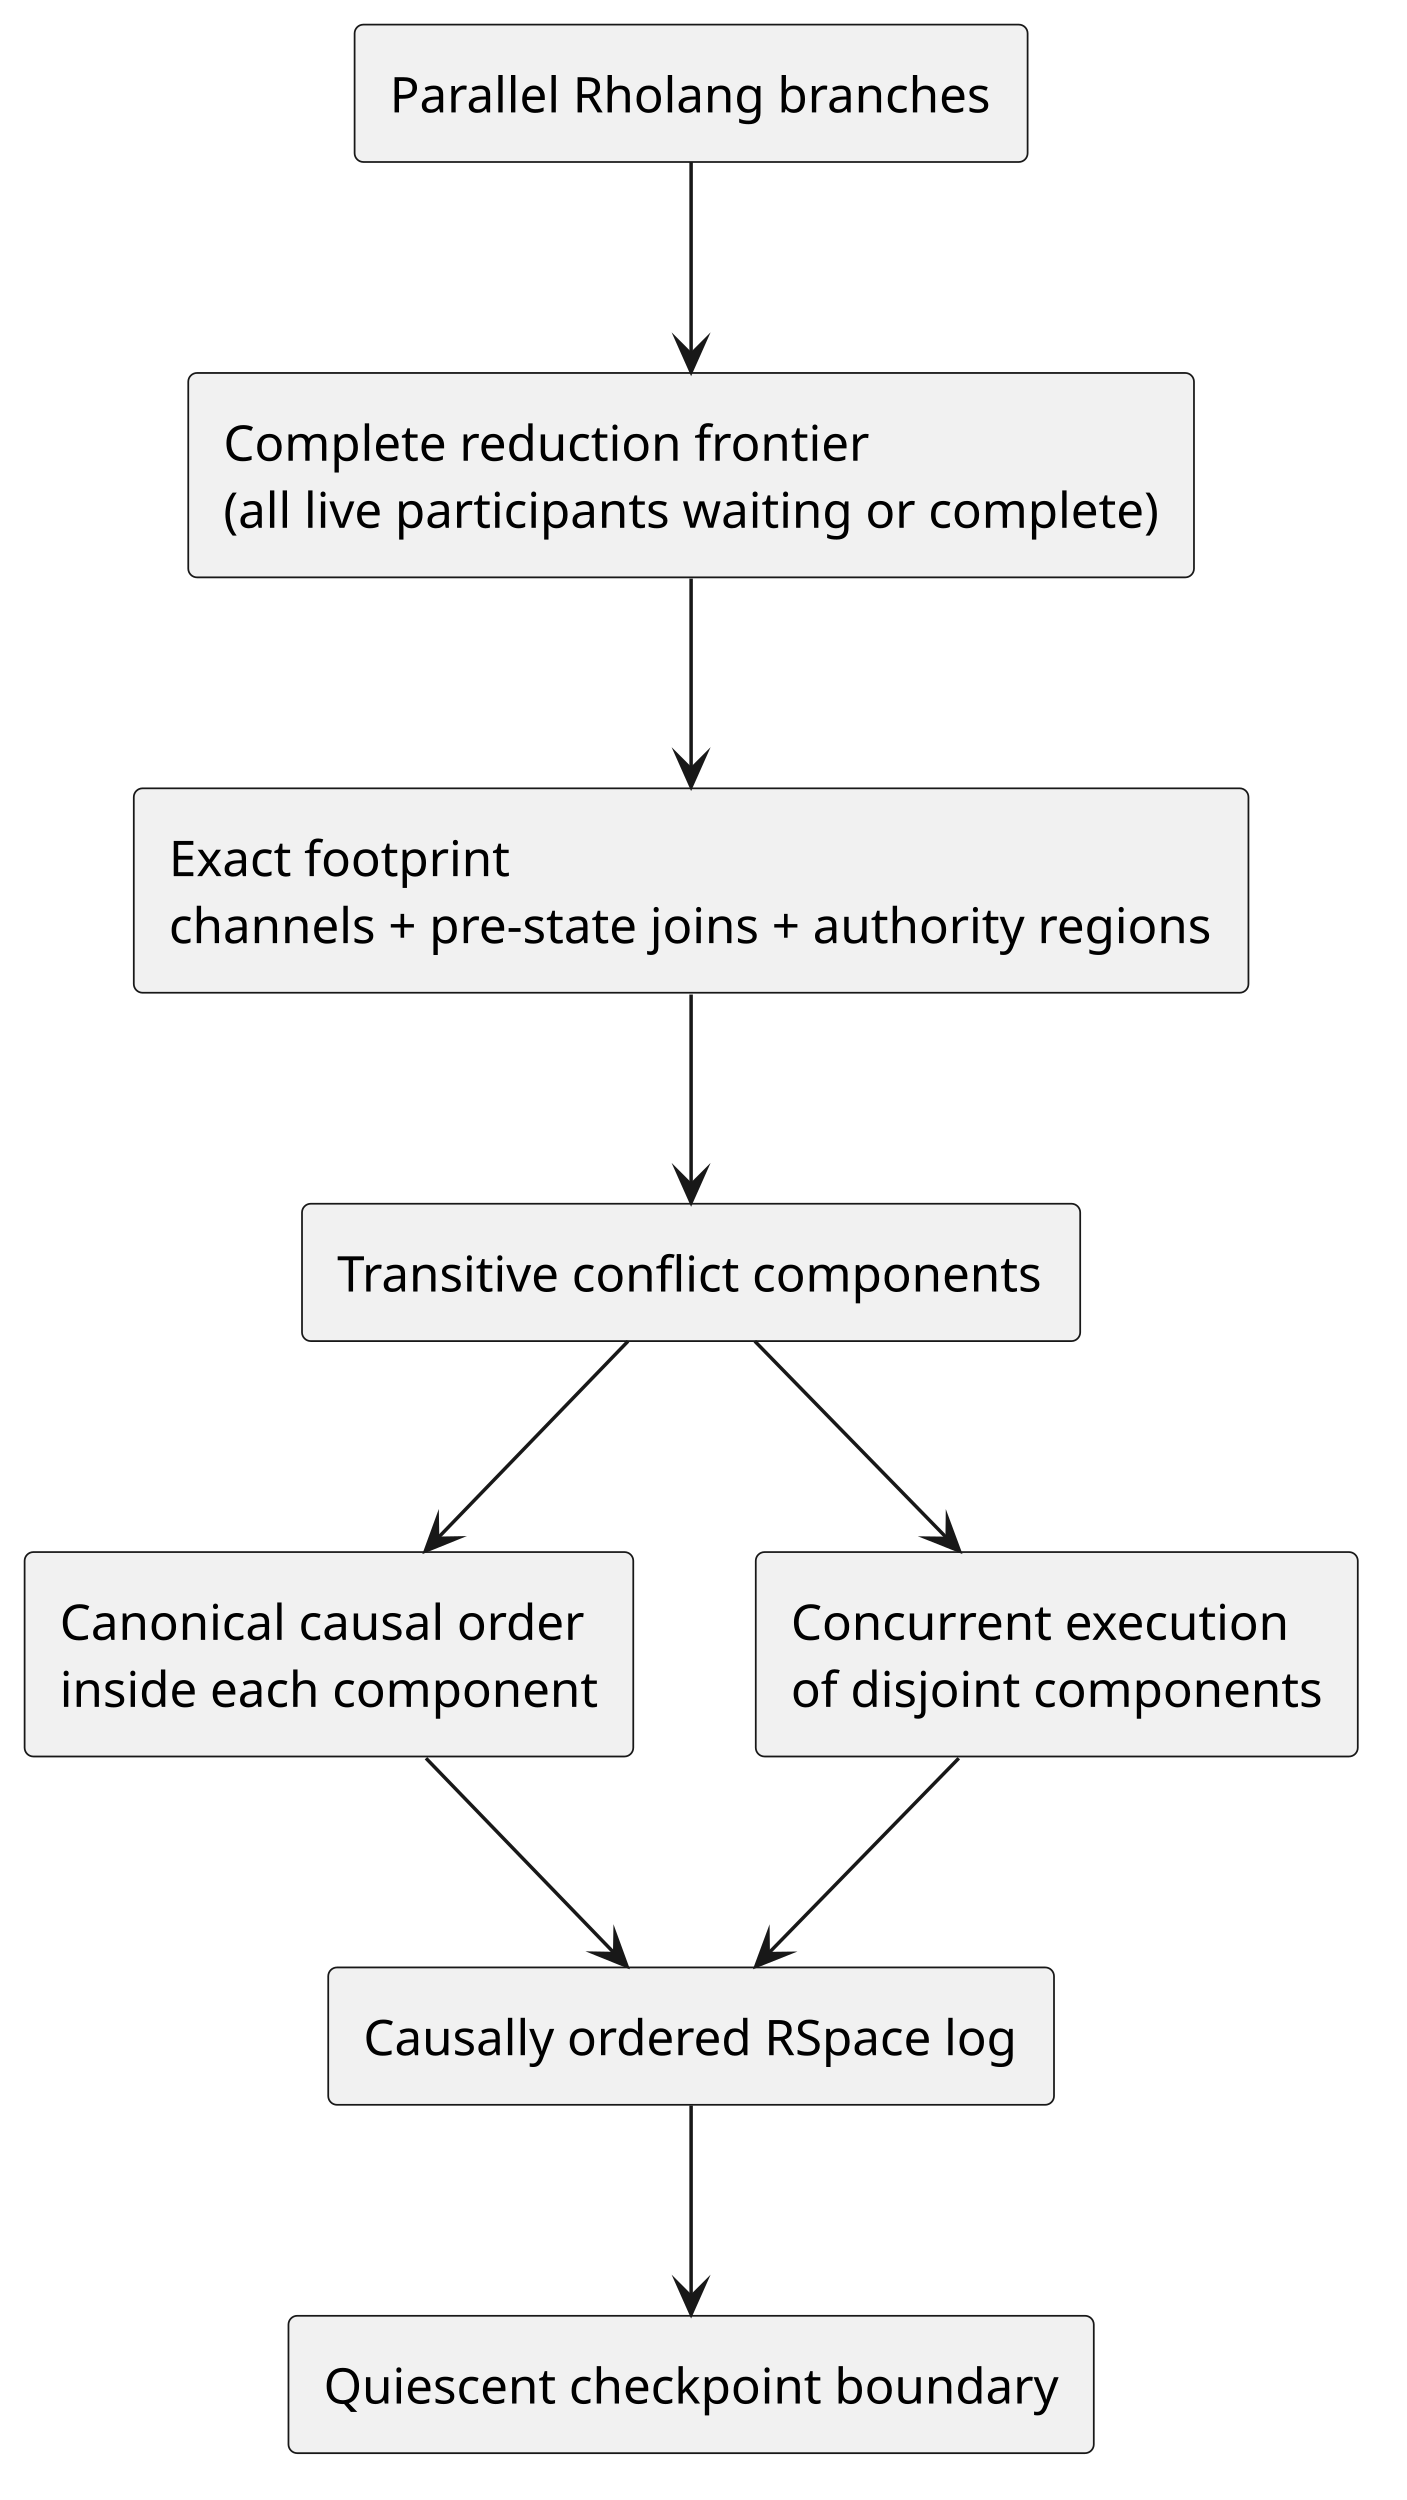
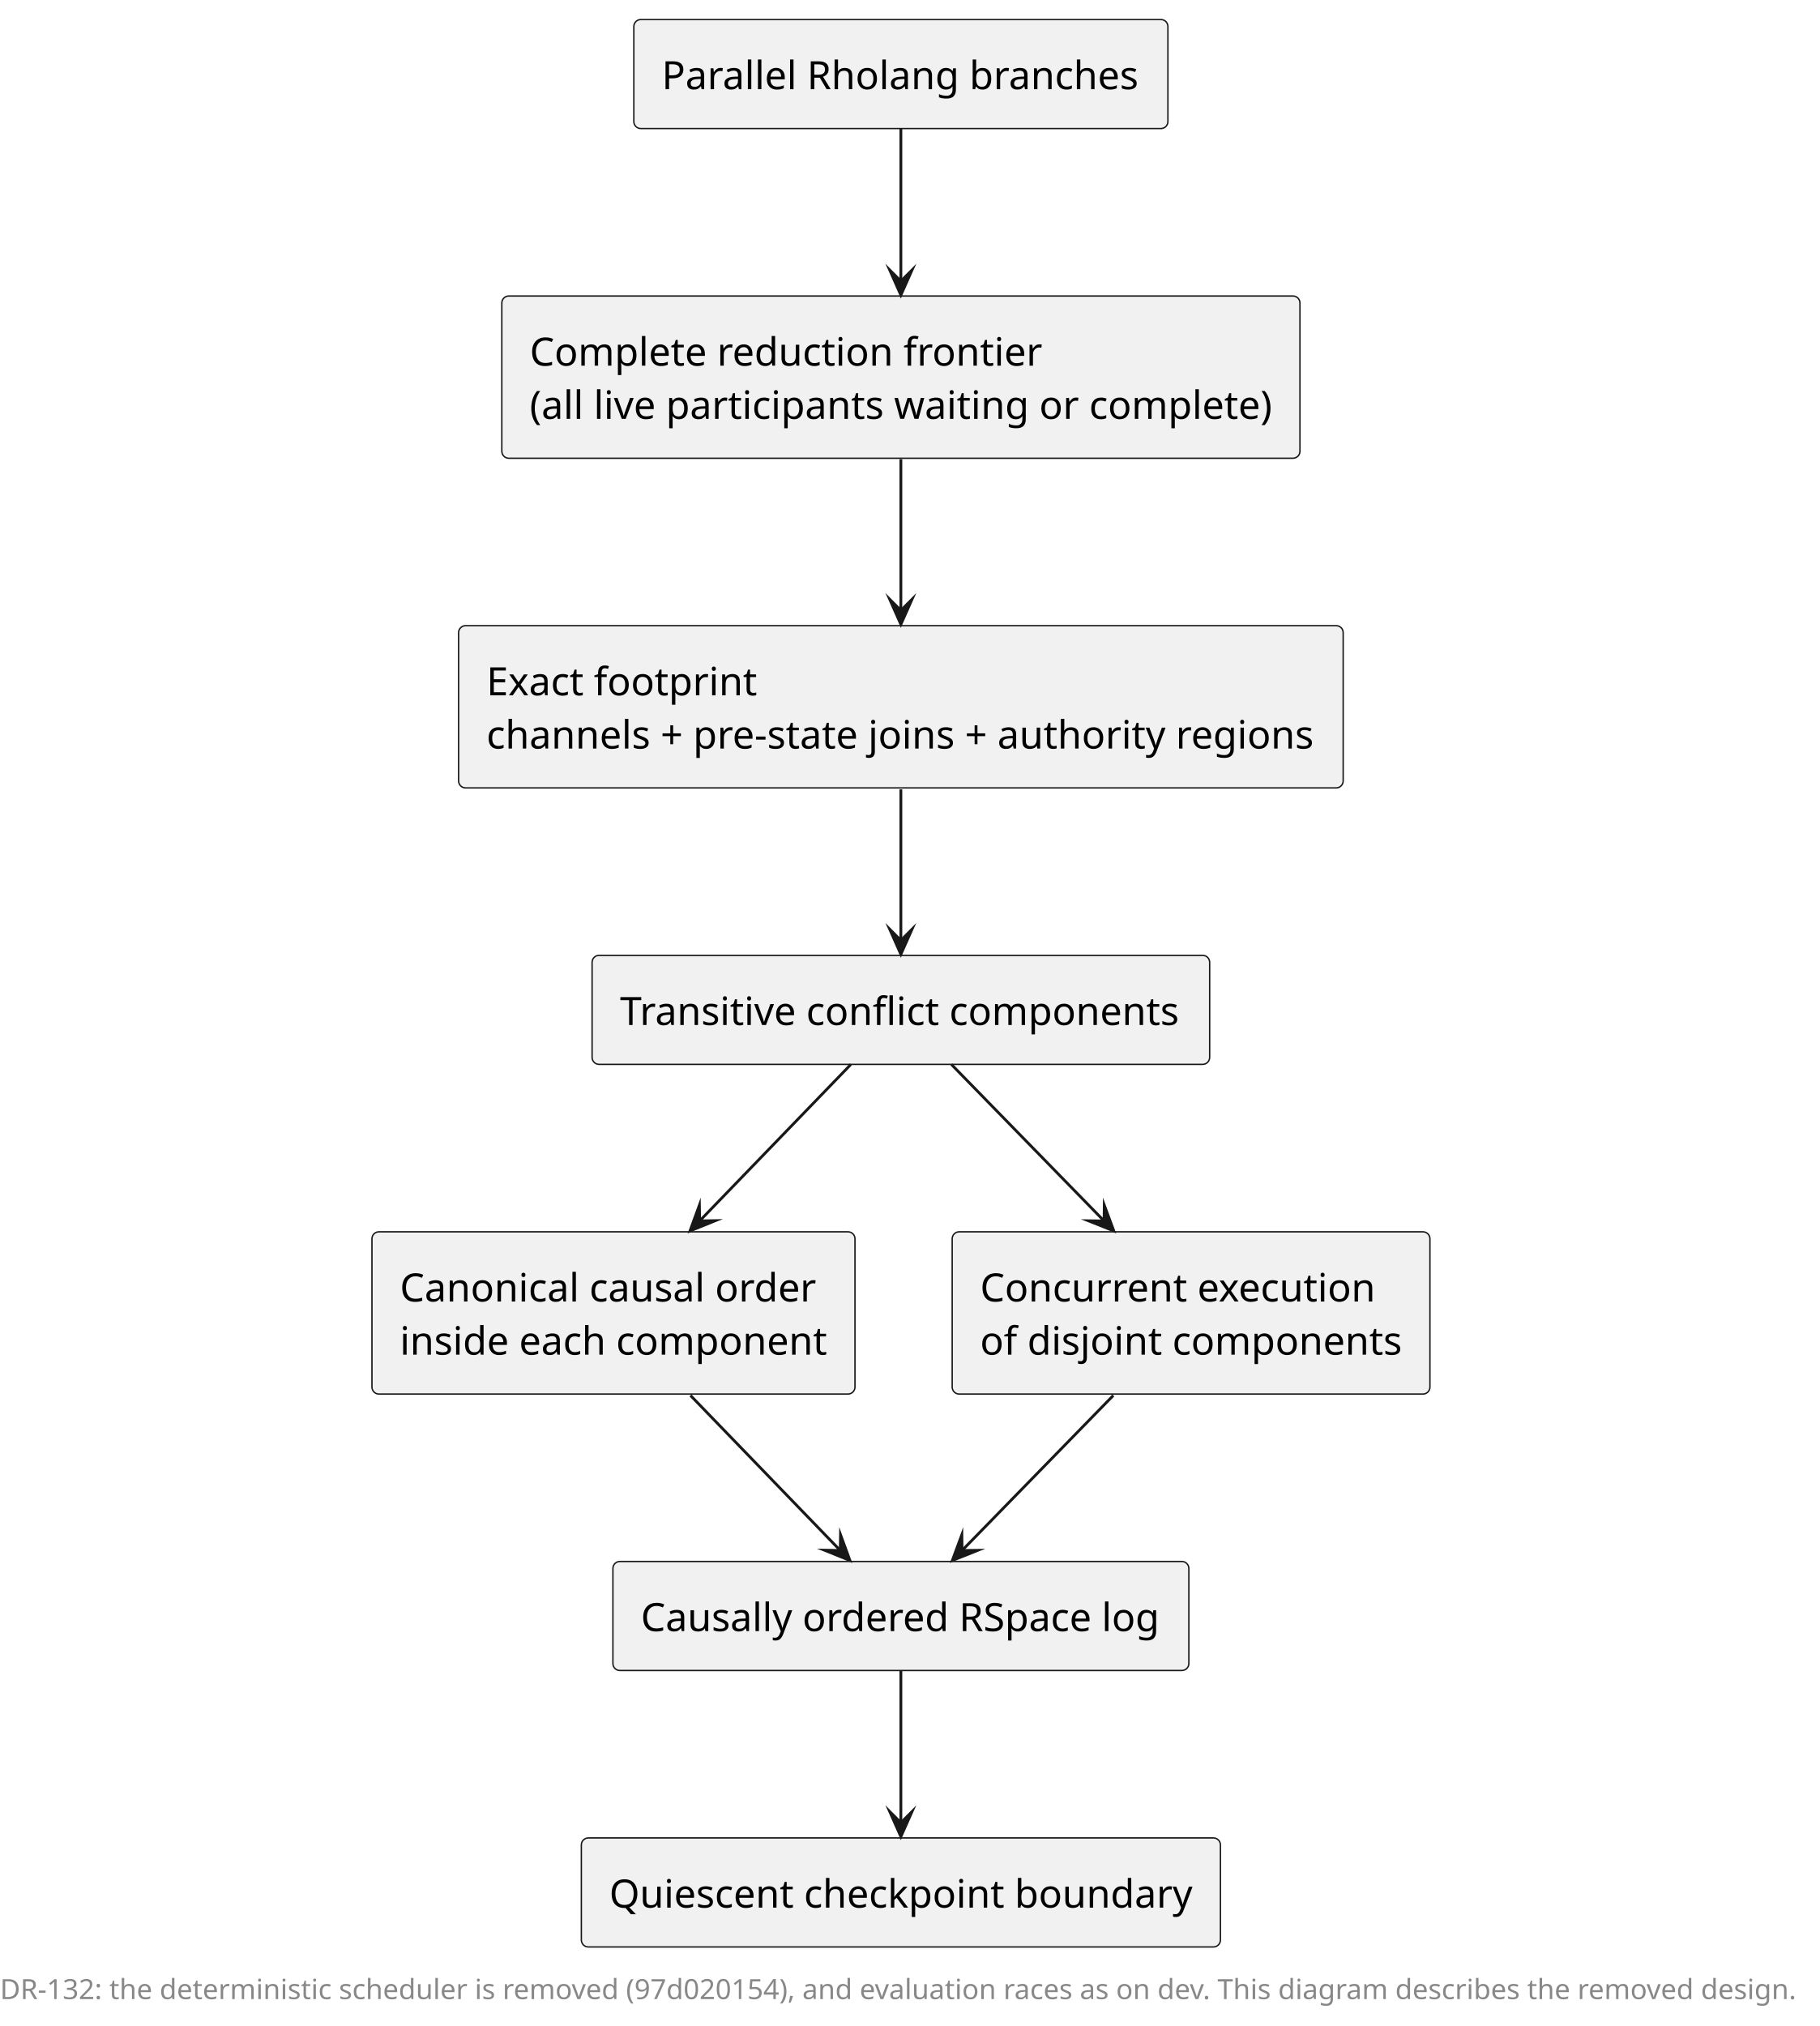
- <svg xmlns="http://www.w3.org/2000/svg" contentStyleType="text/css" data-diagram-type="DESCRIPTION" height="711px" preserveAspectRatio="none" style="width:400px;height:711px;" version="1.1" viewBox="0 0 400 711" width="400px" zoomAndPan="magnify">
+ <svg xmlns="http://www.w3.org/2000/svg" version="1.1" data-diagram-type="DESCRIPTION" style="width:652px;height:726px;" width="652px" height="726px" viewBox="0 0 652 726" zoomAndPan="magnify" preserveAspectRatio="none" contentStyleType="text/css">
  <defs />
-   <g>
-     <g class="entity" data-qualified-name="branches" data-source-line="6" id="ent0001">
-       <rect fill="#F1F1F1" height="39.068" rx="2.5" ry="2.5" style="stroke:#181818;stroke-width:0.5;" width="191.401" x="100.85" y="7" />
-       <text fill="#000000" font-family="sans-serif" font-size="14" lengthAdjust="spacing" textLength="171.401" x="110.85" y="31.966">Parallel Rholang branches</text>
+   <g font-family="sans-serif" lengthAdjust="spacing">
+     <g class="entity" data-qualified-name="branches" id="ent0001" data-source-line="7">
+       <rect x="227.148" y="7" width="191.401" height="39.068" fill="#F1F1F1" style="stroke:#181818;stroke-width:0.5;" rx="2.5" ry="2.5" />
+       <text x="237.148" y="31.966" fill="#000" font-size="14" textLength="171.401">Parallel Rholang branches</text>
    </g>
-     <g class="entity" data-qualified-name="frontier" data-source-line="7" id="ent0002">
-       <rect fill="#F1F1F1" height="58.136" rx="2.5" ry="2.5" style="stroke:#181818;stroke-width:0.5;" width="286.027" x="53.54" y="106.07" />
-       <text fill="#000000" font-family="sans-serif" font-size="14" lengthAdjust="spacing" textLength="184.267" x="63.54" y="131.036">Complete reduction frontier</text>
-       <text fill="#000000" font-family="sans-serif" font-size="14" lengthAdjust="spacing" textLength="266.027" x="63.54" y="150.104">(all live participants waiting or complete)</text>
+     <g class="entity" data-qualified-name="frontier" id="ent0002" data-source-line="8">
+       <rect x="179.838" y="106.07" width="286.027" height="58.136" fill="#F1F1F1" style="stroke:#181818;stroke-width:0.5;" rx="2.5" ry="2.5" />
+       <text x="189.838" y="131.036" fill="#000" font-size="14" textLength="184.267">Complete reduction frontier</text>
+       <text x="189.838" y="150.104" fill="#000" font-size="14" textLength="266.027">(all live participants waiting or complete)</text>
    </g>
-     <g class="entity" data-qualified-name="footprint" data-source-line="8" id="ent0003">
-       <rect fill="#F1F1F1" height="58.136" rx="2.5" ry="2.5" style="stroke:#181818;stroke-width:0.5;" width="317.009" x="38.05" y="224.2" />
-       <text fill="#000000" font-family="sans-serif" font-size="14" lengthAdjust="spacing" textLength="96.978" x="48.05" y="249.166">Exact footprint</text>
-       <text fill="#000000" font-family="sans-serif" font-size="14" lengthAdjust="spacing" textLength="297.009" x="48.05" y="268.234">channels + pre-state joins + authority regions</text>
+     <g class="entity" data-qualified-name="footprint" id="ent0003" data-source-line="9">
+       <rect x="164.348" y="224.2" width="317.009" height="58.136" fill="#F1F1F1" style="stroke:#181818;stroke-width:0.5;" rx="2.5" ry="2.5" />
+       <text x="174.348" y="249.166" fill="#000" font-size="14" textLength="96.978">Exact footprint</text>
+       <text x="174.348" y="268.234" fill="#000" font-size="14" textLength="297.009">channels + pre-state joins + authority regions</text>
    </g>
-     <g class="entity" data-qualified-name="components" data-source-line="9" id="ent0004">
-       <rect fill="#F1F1F1" height="39.068" rx="2.5" ry="2.5" style="stroke:#181818;stroke-width:0.5;" width="221.319" x="85.89" y="342.34" />
-       <text fill="#000000" font-family="sans-serif" font-size="14" lengthAdjust="spacing" textLength="201.319" x="95.89" y="367.306">Transitive conflict components</text>
+     <g class="entity" data-qualified-name="components" id="ent0004" data-source-line="10">
+       <rect x="212.188" y="342.34" width="221.319" height="39.068" fill="#F1F1F1" style="stroke:#181818;stroke-width:0.5;" rx="2.5" ry="2.5" />
+       <text x="222.188" y="367.306" fill="#000" font-size="14" textLength="201.319">Transitive conflict components</text>
    </g>
-     <g class="entity" data-qualified-name="ordered" data-source-line="10" id="ent0005">
-       <rect fill="#F1F1F1" height="58.136" rx="2.5" ry="2.5" style="stroke:#181818;stroke-width:0.5;" width="173.103" x="7" y="441.41" />
-       <text fill="#000000" font-family="sans-serif" font-size="14" lengthAdjust="spacing" textLength="149.491" x="17" y="466.376">Canonical causal order</text>
-       <text fill="#000000" font-family="sans-serif" font-size="14" lengthAdjust="spacing" textLength="153.103" x="17" y="485.444">inside each component</text>
+     <g class="entity" data-qualified-name="ordered" id="ent0005" data-source-line="11">
+       <rect x="133.298" y="441.41" width="173.103" height="58.136" fill="#F1F1F1" style="stroke:#181818;stroke-width:0.5;" rx="2.5" ry="2.5" />
+       <text x="143.298" y="466.376" fill="#000" font-size="14" textLength="149.491">Canonical causal order</text>
+       <text x="143.298" y="485.444" fill="#000" font-size="14" textLength="153.103">inside each component</text>
    </g>
-     <g class="entity" data-qualified-name="concurrent" data-source-line="11" id="ent0006">
-       <rect fill="#F1F1F1" height="58.136" rx="2.5" ry="2.5" style="stroke:#181818;stroke-width:0.5;" width="171.213" x="214.94" y="441.41" />
-       <text fill="#000000" font-family="sans-serif" font-size="14" lengthAdjust="spacing" textLength="142.505" x="224.94" y="466.376">Concurrent execution</text>
-       <text fill="#000000" font-family="sans-serif" font-size="14" lengthAdjust="spacing" textLength="151.213" x="224.94" y="485.444">of disjoint components</text>
+     <g class="entity" data-qualified-name="concurrent" id="ent0006" data-source-line="12">
+       <rect x="341.238" y="441.41" width="171.213" height="58.136" fill="#F1F1F1" style="stroke:#181818;stroke-width:0.5;" rx="2.5" ry="2.5" />
+       <text x="351.238" y="466.376" fill="#000" font-size="14" textLength="142.505">Concurrent execution</text>
+       <text x="351.238" y="485.444" fill="#000" font-size="14" textLength="151.213">of disjoint components</text>
    </g>
-     <g class="entity" data-qualified-name="log" data-source-line="12" id="ent0007">
-       <rect fill="#F1F1F1" height="39.068" rx="2.5" ry="2.5" style="stroke:#181818;stroke-width:0.5;" width="206.409" x="93.35" y="559.54" />
-       <text fill="#000000" font-family="sans-serif" font-size="14" lengthAdjust="spacing" textLength="186.409" x="103.35" y="584.506">Causally ordered RSpace log</text>
+     <g class="entity" data-qualified-name="log" id="ent0007" data-source-line="13">
+       <rect x="219.648" y="559.54" width="206.409" height="39.068" fill="#F1F1F1" style="stroke:#181818;stroke-width:0.5;" rx="2.5" ry="2.5" />
+       <text x="229.648" y="584.506" fill="#000" font-size="14" textLength="186.409">Causally ordered RSpace log</text>
    </g>
-     <g class="entity" data-qualified-name="checkpoint" data-source-line="13" id="ent0008">
-       <rect fill="#F1F1F1" height="39.068" rx="2.5" ry="2.5" style="stroke:#181818;stroke-width:0.5;" width="229.033" x="82.04" y="658.61" />
-       <text fill="#000000" font-family="sans-serif" font-size="14" lengthAdjust="spacing" textLength="209.033" x="92.04" y="683.576">Quiescent checkpoint boundary</text>
+     <g class="entity" data-qualified-name="checkpoint" id="ent0008" data-source-line="14">
+       <rect x="208.338" y="658.61" width="229.033" height="39.068" fill="#F1F1F1" style="stroke:#181818;stroke-width:0.5;" rx="2.5" ry="2.5" />
+       <text x="218.338" y="683.576" fill="#000" font-size="14" textLength="209.033">Quiescent checkpoint boundary</text>
    </g>
-     <g class="link" data-entity-1="ent0001" data-entity-2="ent0002" data-link-type="dependency" data-source-line="15" id="lnk9">
-       <path d="M196.55,46.1 C196.55,62.57 196.55,81.86 196.55,100.76" fill="none" id="branches-to-frontier" style="stroke:#181818;stroke-width:1;" />
-       <polygon fill="#181818" points="196.55,105.76,200.55,96.76,196.55,100.76,192.55,96.76,196.55,105.76" style="stroke:#181818;stroke-width:1;stroke-linejoin:miter;stroke-miterlimit:10;" />
+     <g class="link" data-entity-1="ent0001" data-entity-2="ent0002" id="lnk9" data-source-line="16" data-link-type="dependency">
+       <path d="M322.848,46.1 C322.848,62.57 322.848,81.86 322.848,100.76" style="stroke:#181818;stroke-width:1;" fill="none" id="branches-to-frontier" />
+       <polygon points="322.848,105.76,326.848,96.76,322.848,100.76,318.848,96.76,322.848,105.76" fill="#181818" style="stroke:#181818;stroke-width:1;stroke-linejoin:miter;stroke-miterlimit:10;" />
    </g>
-     <g class="link" data-entity-1="ent0002" data-entity-2="ent0003" data-link-type="dependency" data-source-line="16" id="lnk10">
-       <path d="M196.55,164.55 C196.55,182.54 196.55,200.74 196.55,218.75" fill="none" id="frontier-to-footprint" style="stroke:#181818;stroke-width:1;" />
-       <polygon fill="#181818" points="196.55,223.75,200.55,214.75,196.55,218.75,192.55,214.75,196.55,223.75" style="stroke:#181818;stroke-width:1;stroke-linejoin:miter;stroke-miterlimit:10;" />
+     <g class="link" data-entity-1="ent0002" data-entity-2="ent0003" id="lnk10" data-source-line="17" data-link-type="dependency">
+       <path d="M322.848,164.55 C322.848,182.54 322.848,200.74 322.848,218.75" style="stroke:#181818;stroke-width:1;" fill="none" id="frontier-to-footprint" />
+       <polygon points="322.848,223.75,326.848,214.75,322.848,218.75,318.848,214.75,322.848,223.75" fill="#181818" style="stroke:#181818;stroke-width:1;stroke-linejoin:miter;stroke-miterlimit:10;" />
    </g>
-     <g class="link" data-entity-1="ent0003" data-entity-2="ent0004" data-link-type="dependency" data-source-line="17" id="lnk11">
-       <path d="M196.55,282.84 C196.55,301.59 196.55,320.58 196.55,336.98" fill="none" id="footprint-to-components" style="stroke:#181818;stroke-width:1;" />
-       <polygon fill="#181818" points="196.55,341.98,200.55,332.98,196.55,336.98,192.55,332.98,196.55,341.98" style="stroke:#181818;stroke-width:1;stroke-linejoin:miter;stroke-miterlimit:10;" />
+     <g class="link" data-entity-1="ent0003" data-entity-2="ent0004" id="lnk11" data-source-line="18" data-link-type="dependency">
+       <path d="M322.848,282.84 C322.848,301.59 322.848,320.58 322.848,336.98" style="stroke:#181818;stroke-width:1;" fill="none" id="footprint-to-components" />
+       <polygon points="322.848,341.98,326.848,332.98,322.848,336.98,318.848,332.98,322.848,341.98" fill="#181818" style="stroke:#181818;stroke-width:1;stroke-linejoin:miter;stroke-miterlimit:10;" />
    </g>
-     <g class="link" data-entity-1="ent0004" data-entity-2="ent0005" data-link-type="dependency" data-source-line="18" id="lnk12">
-       <path d="M178.61,381.44 C162.7,397.91 142.704,418.604 124.444,437.504" fill="none" id="components-to-ordered" style="stroke:#181818;stroke-width:1;" />
-       <polygon fill="#181818" points="120.97,441.1,130.1,437.407,124.444,437.504,124.347,431.848,120.97,441.1" style="stroke:#181818;stroke-width:1;stroke-linejoin:miter;stroke-miterlimit:10;" />
+     <g class="link" data-entity-1="ent0004" data-entity-2="ent0005" id="lnk12" data-source-line="19" data-link-type="dependency">
+       <path d="M304.908,381.44 C288.998,397.91 269.002,418.604 250.742,437.504" style="stroke:#181818;stroke-width:1;" fill="none" id="components-to-ordered" />
+       <polygon points="247.268,441.1,256.398,437.407,250.742,437.504,250.645,431.848,247.268,441.1" fill="#181818" style="stroke:#181818;stroke-width:1;stroke-linejoin:miter;stroke-miterlimit:10;" />
    </g>
-     <g class="link" data-entity-1="ent0004" data-entity-2="ent0006" data-link-type="dependency" data-source-line="19" id="lnk13">
-       <path d="M214.67,381.44 C230.73,397.91 250.938,418.621 269.378,437.521" fill="none" id="components-to-concurrent" style="stroke:#181818;stroke-width:1;" />
-       <polygon fill="#181818" points="272.87,441.1,269.448,431.865,269.378,437.521,263.722,437.452,272.87,441.1" style="stroke:#181818;stroke-width:1;stroke-linejoin:miter;stroke-miterlimit:10;" />
+     <g class="link" data-entity-1="ent0004" data-entity-2="ent0006" id="lnk13" data-source-line="20" data-link-type="dependency">
+       <path d="M340.968,381.44 C357.028,397.91 377.236,418.621 395.676,437.521" style="stroke:#181818;stroke-width:1;" fill="none" id="components-to-concurrent" />
+       <polygon points="399.168,441.1,395.746,431.865,395.676,437.521,390.02,437.451,399.168,441.1" fill="#181818" style="stroke:#181818;stroke-width:1;stroke-linejoin:miter;stroke-miterlimit:10;" />
    </g>
-     <g class="link" data-entity-1="ent0005" data-entity-2="ent0007" data-link-type="dependency" data-source-line="20" id="lnk14">
-       <path d="M121.15,500.04 C139.27,518.79 158.975,539.195 174.825,555.595" fill="none" id="ordered-to-log" style="stroke:#181818;stroke-width:1;" />
-       <polygon fill="#181818" points="178.3,559.19,174.922,549.939,174.825,555.595,169.169,555.498,178.3,559.19" style="stroke:#181818;stroke-width:1;stroke-linejoin:miter;stroke-miterlimit:10;" />
+     <g class="link" data-entity-1="ent0005" data-entity-2="ent0007" id="lnk14" data-source-line="21" data-link-type="dependency">
+       <path d="M247.448,500.04 C265.568,518.79 285.273,539.195 301.123,555.595" style="stroke:#181818;stroke-width:1;" fill="none" id="ordered-to-log" />
+       <polygon points="304.598,559.19,301.22,549.939,301.123,555.595,295.467,555.498,304.598,559.19" fill="#181818" style="stroke:#181818;stroke-width:1;stroke-linejoin:miter;stroke-miterlimit:10;" />
    </g>
-     <g class="link" data-entity-1="ent0006" data-entity-2="ent0007" data-link-type="dependency" data-source-line="21" id="lnk15">
-       <path d="M272.68,500.04 C254.39,518.79 234.472,539.211 218.472,555.611" fill="none" id="concurrent-to-log" style="stroke:#181818;stroke-width:1;" />
-       <polygon fill="#181818" points="214.98,559.19,224.128,555.541,218.472,555.611,218.402,549.955,214.98,559.19" style="stroke:#181818;stroke-width:1;stroke-linejoin:miter;stroke-miterlimit:10;" />
+     <g class="link" data-entity-1="ent0006" data-entity-2="ent0007" id="lnk15" data-source-line="22" data-link-type="dependency">
+       <path d="M398.978,500.04 C380.688,518.79 360.77,539.211 344.77,555.611" style="stroke:#181818;stroke-width:1;" fill="none" id="concurrent-to-log" />
+       <polygon points="341.278,559.19,350.426,555.541,344.77,555.611,344.7,549.955,341.278,559.19" fill="#181818" style="stroke:#181818;stroke-width:1;stroke-linejoin:miter;stroke-miterlimit:10;" />
    </g>
-     <g class="link" data-entity-1="ent0007" data-entity-2="ent0008" data-link-type="dependency" data-source-line="22" id="lnk16">
-       <path d="M196.55,598.79 C196.55,615.87 196.55,635.99 196.55,653.16" fill="none" id="log-to-checkpoint" style="stroke:#181818;stroke-width:1;" />
-       <polygon fill="#181818" points="196.55,658.16,200.55,649.16,196.55,653.16,192.55,649.16,196.55,658.16" style="stroke:#181818;stroke-width:1;stroke-linejoin:miter;stroke-miterlimit:10;" />
+     <g class="link" data-entity-1="ent0007" data-entity-2="ent0008" id="lnk16" data-source-line="23" data-link-type="dependency">
+       <path d="M322.848,598.79 C322.848,615.87 322.848,635.99 322.848,653.16" style="stroke:#181818;stroke-width:1;" fill="none" id="log-to-checkpoint" />
+       <polygon points="322.848,658.16,326.848,649.16,322.848,653.16,318.848,649.16,322.848,658.16" fill="#181818" style="stroke:#181818;stroke-width:1;stroke-linejoin:miter;stroke-miterlimit:10;" />
+     </g>
+     <g class="footer" data-source-line="1">
+       <text x="0" y="716.368" fill="#888" font-size="10" textLength="645.749">DR-132: the deterministic scheduler is removed (97d020154), and evaluation races as on dev. This diagram describes the removed design.</text>
    </g>
  </g>
</svg>
